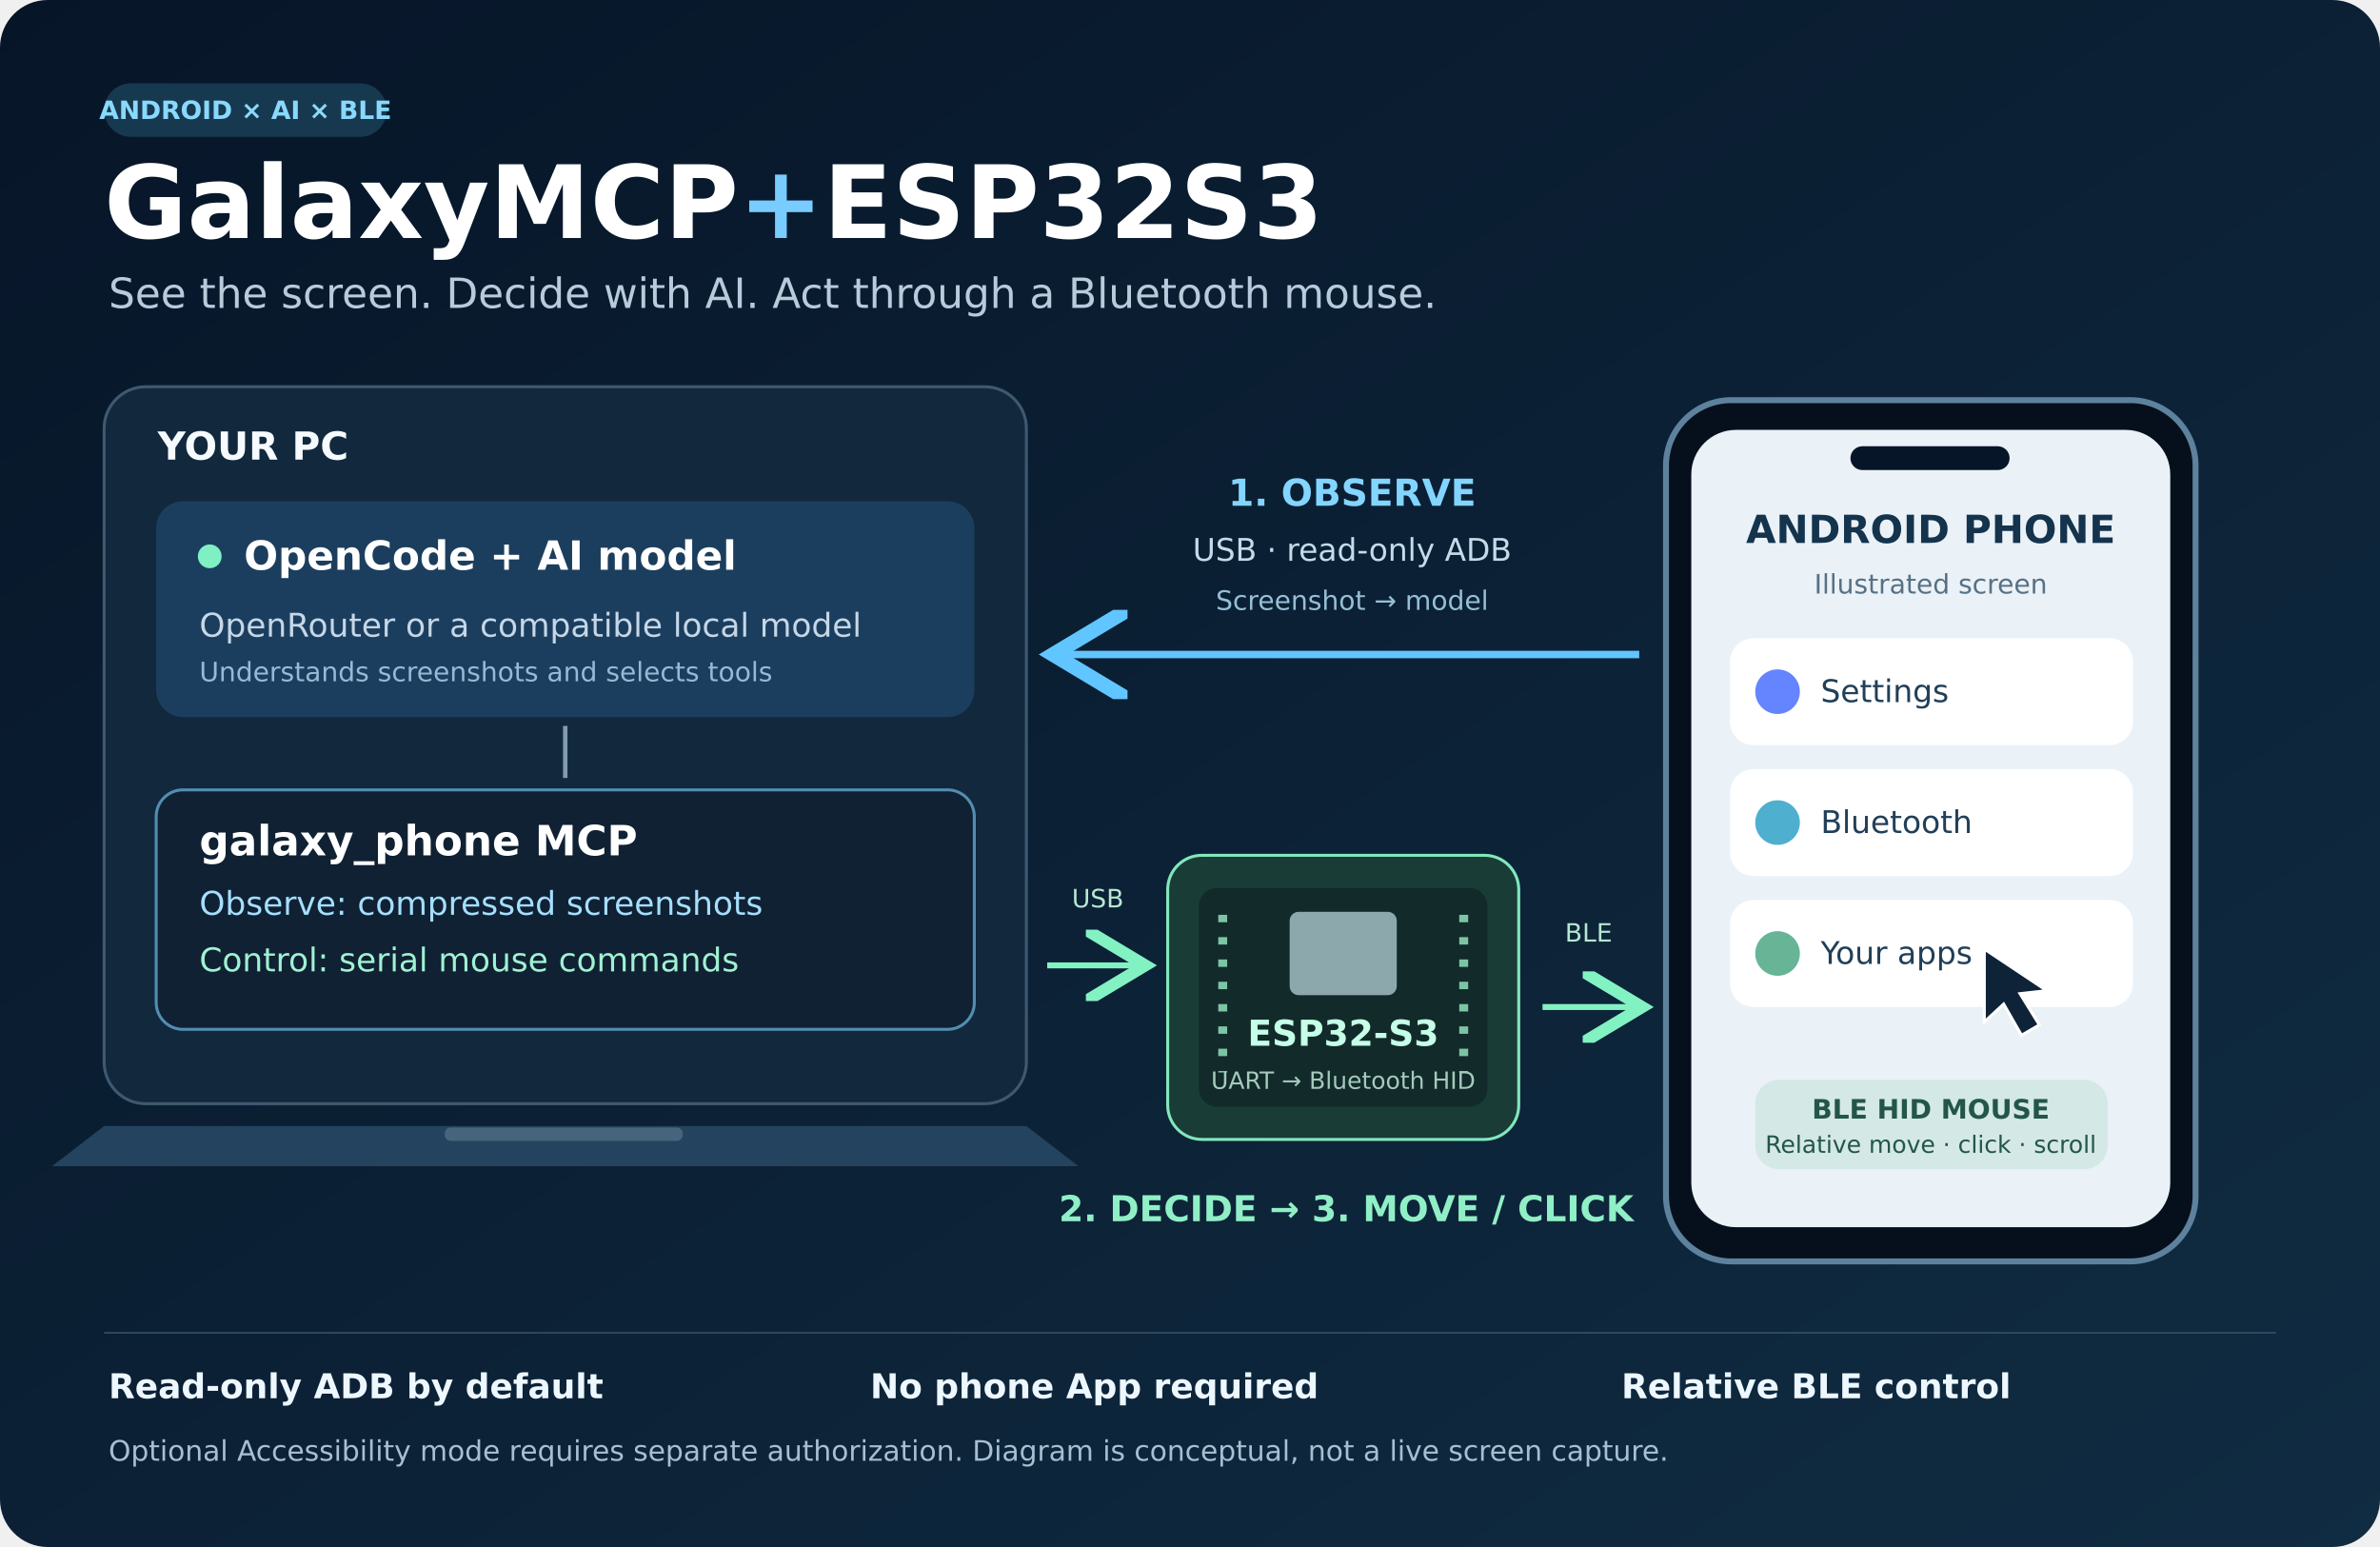
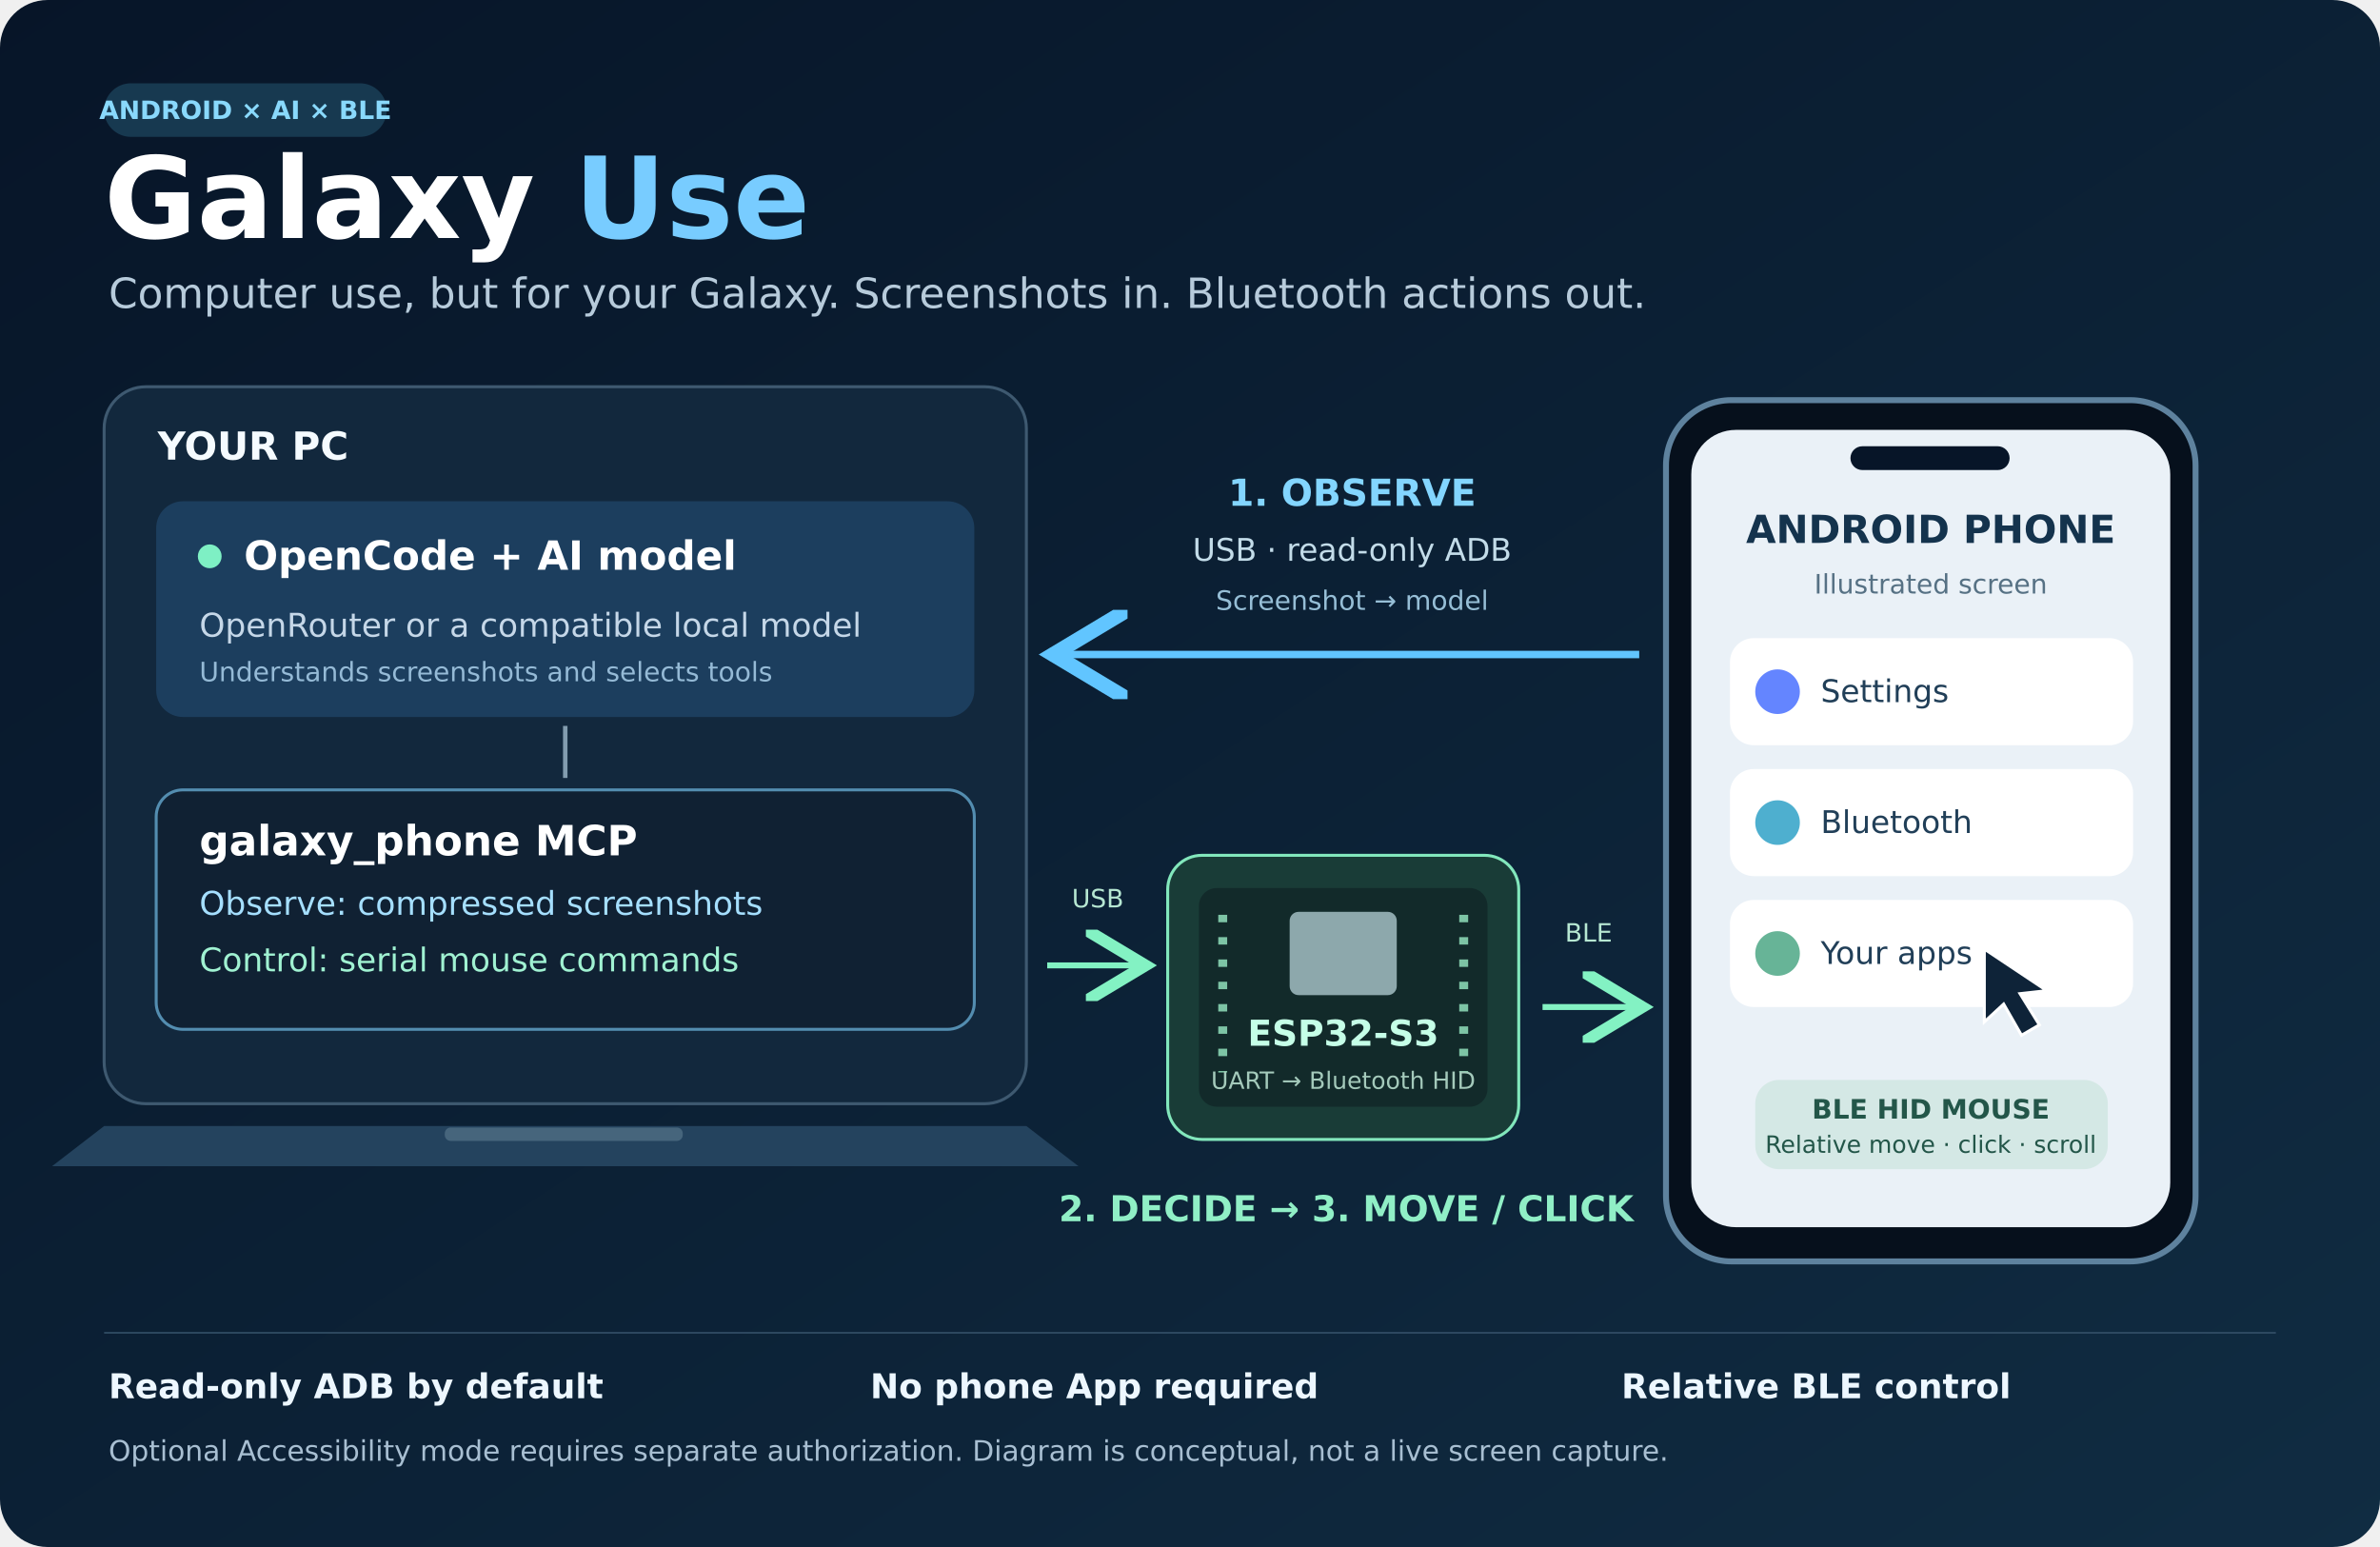
<svg xmlns="http://www.w3.org/2000/svg" width="1600" height="1040" viewBox="0 0 1600 1040" role="img" aria-labelledby="title desc">
  <defs>
    <linearGradient id="bg" x2="1" y2="1">
      <stop stop-color="#071528" />
      <stop offset="1" stop-color="#102c42" />
    </linearGradient>
    <linearGradient id="blue" x2="1" y2="1">
      <stop stop-color="#52c8ff" />
      <stop offset="1" stop-color="#5578ff" />
    </linearGradient>
    <marker id="ab" markerWidth="12" markerHeight="12" refX="9" refY="6" orient="auto">
      <path d="M0 0L10 6L0 12" fill="none" stroke="#61c5ff" stroke-width="2" />
    </marker>
    <marker id="ag" markerWidth="12" markerHeight="12" refX="9" refY="6" orient="auto">
      <path d="M0 0L10 6L0 12" fill="none" stroke="#83f2c3" stroke-width="2" />
    </marker>
  </defs>
  <rect width="1600" height="1040" rx="32" fill="url(#bg)" />
  <g font-family="DejaVu Sans,Arial,sans-serif">
    <rect x="70" y="56" width="190" height="36" rx="18" fill="#173950" />
    <text x="165" y="80" text-anchor="middle" fill="#89d9fc" font-size="17" font-weight="bold">ANDROID × AI × BLE</text>
-     <text x="70" y="160" fill="#fff" font-size="68" font-weight="bold">GalaxyMCP<tspan fill="#78ccff">+</tspan>ESP32S3</text>
-     <text x="73" y="207" fill="#b7cbdb" font-size="28">See the screen. Decide with AI. Act through a Bluetooth mouse.</text>
+     <text x="70" y="160" fill="#fff" font-size="76" font-weight="bold">Galaxy <tspan fill="#78ccff">Use</tspan>
+     </text>
+     <text x="73" y="207" fill="#b7cbdb" font-size="28">Computer use, but for your Galaxy. Screenshots in. Bluetooth actions out.</text>
    <rect x="70" y="260" width="620" height="482" rx="28" fill="#12283d" stroke="#3e5970" stroke-width="2" />
    <text x="106" y="309" fill="#f5fbff" font-size="26" font-weight="bold">YOUR PC</text>
    <rect x="105" y="337" width="550" height="145" rx="18" fill="#1c3e5e" />
    <circle cx="141" cy="374" r="8" fill="#7ef0c4" />
    <text x="164" y="383" fill="#fff" font-size="27" font-weight="bold">OpenCode + AI model</text>
    <text x="134" y="428" fill="#c5d7e8" font-size="22">OpenRouter or a compatible local model</text>
    <text x="134" y="458" fill="#95bad6" font-size="18">Understands screenshots and selects tools</text>
    <path d="M380 488V523" stroke="#829caf" stroke-width="3" />
    <rect x="105" y="531" width="550" height="161" rx="18" fill="#102133" stroke="#538db0" stroke-width="2" />
    <text x="134" y="575" fill="#fff" font-size="28" font-weight="bold">galaxy_phone MCP</text>
    <text x="134" y="615" fill="#a5dfff" font-size="22">Observe: compressed screenshots</text>
    <text x="134" y="653" fill="#a0f2d2" font-size="22">Control: serial mouse commands</text>
    <path d="M70 757H690L725 784H35Z" fill="#24435e" />
    <rect x="299" y="758" width="160" height="9" rx="4" fill="#46657c" />
    <rect x="1120" y="269" width="356" height="579" rx="44" fill="#06101c" stroke="#5e829e" stroke-width="4" />
    <rect x="1137" y="289" width="322" height="536" rx="30" fill="#eaf1f7" />
    <rect x="1244" y="300" width="107" height="16" rx="8" fill="#071528" />
    <text x="1298" y="365" text-anchor="middle" fill="#14334d" font-size="26" font-weight="bold">ANDROID PHONE</text>
    <text x="1298" y="399" text-anchor="middle" fill="#567184" font-size="18">Illustrated screen</text>
    <rect x="1163" y="429" width="271" height="72" rx="16" fill="#fff" />
    <circle cx="1195" cy="465" r="15" fill="#6485ff" />
    <text x="1224" y="472" fill="#213f58" font-size="21">Settings</text>
    <rect x="1163" y="517" width="271" height="72" rx="16" fill="#fff" />
    <circle cx="1195" cy="553" r="15" fill="#4eafcf" />
    <text x="1224" y="560" fill="#213f58" font-size="21">Bluetooth</text>
    <rect x="1163" y="605" width="271" height="72" rx="16" fill="#fff" />
    <circle cx="1195" cy="641" r="15" fill="#67b497" />
    <text x="1224" y="648" fill="#213f58" font-size="21">Your apps</text>
    <path d="M1334 638L1334 687L1347 675L1359 696L1371 689L1358 668L1376 666Z" fill="#0e2338" stroke="#fff" stroke-width="2" />
    <rect x="1180" y="726" width="237" height="60" rx="16" fill="#d4e8e5" />
    <text x="1298" y="752" text-anchor="middle" fill="#235649" font-size="18" font-weight="bold">BLE HID MOUSE</text>
    <text x="1298" y="775" text-anchor="middle" fill="#235649" font-size="16">Relative move · click · scroll</text>
    <path d="M1102 440H713" stroke="#61c5ff" stroke-width="5" fill="none" marker-end="url(#ab)" />
    <text x="909" y="340" text-anchor="middle" fill="#83d5ff" font-size="25" font-weight="bold">1. OBSERVE</text>
    <text x="909" y="377" text-anchor="middle" fill="#c3dce9" font-size="21">USB · read-only ADB</text>
    <text x="909" y="410" text-anchor="middle" fill="#96bed6" font-size="18">Screenshot → model</text>
    <rect x="785" y="575" width="236" height="191" rx="23" fill="#193c37" stroke="#82e7bc" stroke-width="2" />
    <rect x="806" y="597" width="194" height="147" rx="12" fill="#122a2a" />
    <rect x="867" y="613" width="72" height="56" rx="6" fill="#8da8ac" />
    <path d="M822 615V721M984 615V721" stroke="#7dc4a5" stroke-width="6" stroke-dasharray="5 10" />
    <text x="903" y="703" text-anchor="middle" fill="#c5ffe7" font-size="24" font-weight="bold">ESP32-S3</text>
    <text x="903" y="732" text-anchor="middle" fill="#a4cabb" font-size="16">UART → Bluetooth HID</text>
    <path d="M704 649H766" stroke="#83f2c3" stroke-width="4" marker-end="url(#ag)" />
    <text x="738" y="610" text-anchor="middle" fill="#b6e7d2" font-size="17">USB</text>
    <path d="M1037 677H1100" stroke="#83f2c3" stroke-width="4" marker-end="url(#ag)" />
    <text x="1068" y="633" text-anchor="middle" fill="#b6e7d2" font-size="17">BLE</text>
    <text x="905" y="821" text-anchor="middle" fill="#90efc6" font-size="24" font-weight="bold">2. DECIDE → 3. MOVE / CLICK</text>
    <line x1="70" y1="896" x2="1530" y2="896" stroke="#35526a" />
    <text x="73" y="940" fill="#edf7ff" font-size="23" font-weight="bold">Read-only ADB by default</text>
    <text x="585" y="940" fill="#edf7ff" font-size="23" font-weight="bold">No phone App required</text>
    <text x="1090" y="940" fill="#edf7ff" font-size="23" font-weight="bold">Relative BLE control</text>
    <text x="73" y="982" fill="#a8bfd2" font-size="19">Optional Accessibility mode requires separate authorization. Diagram is conceptual, not a live screen capture.</text>
  </g>
</svg>
